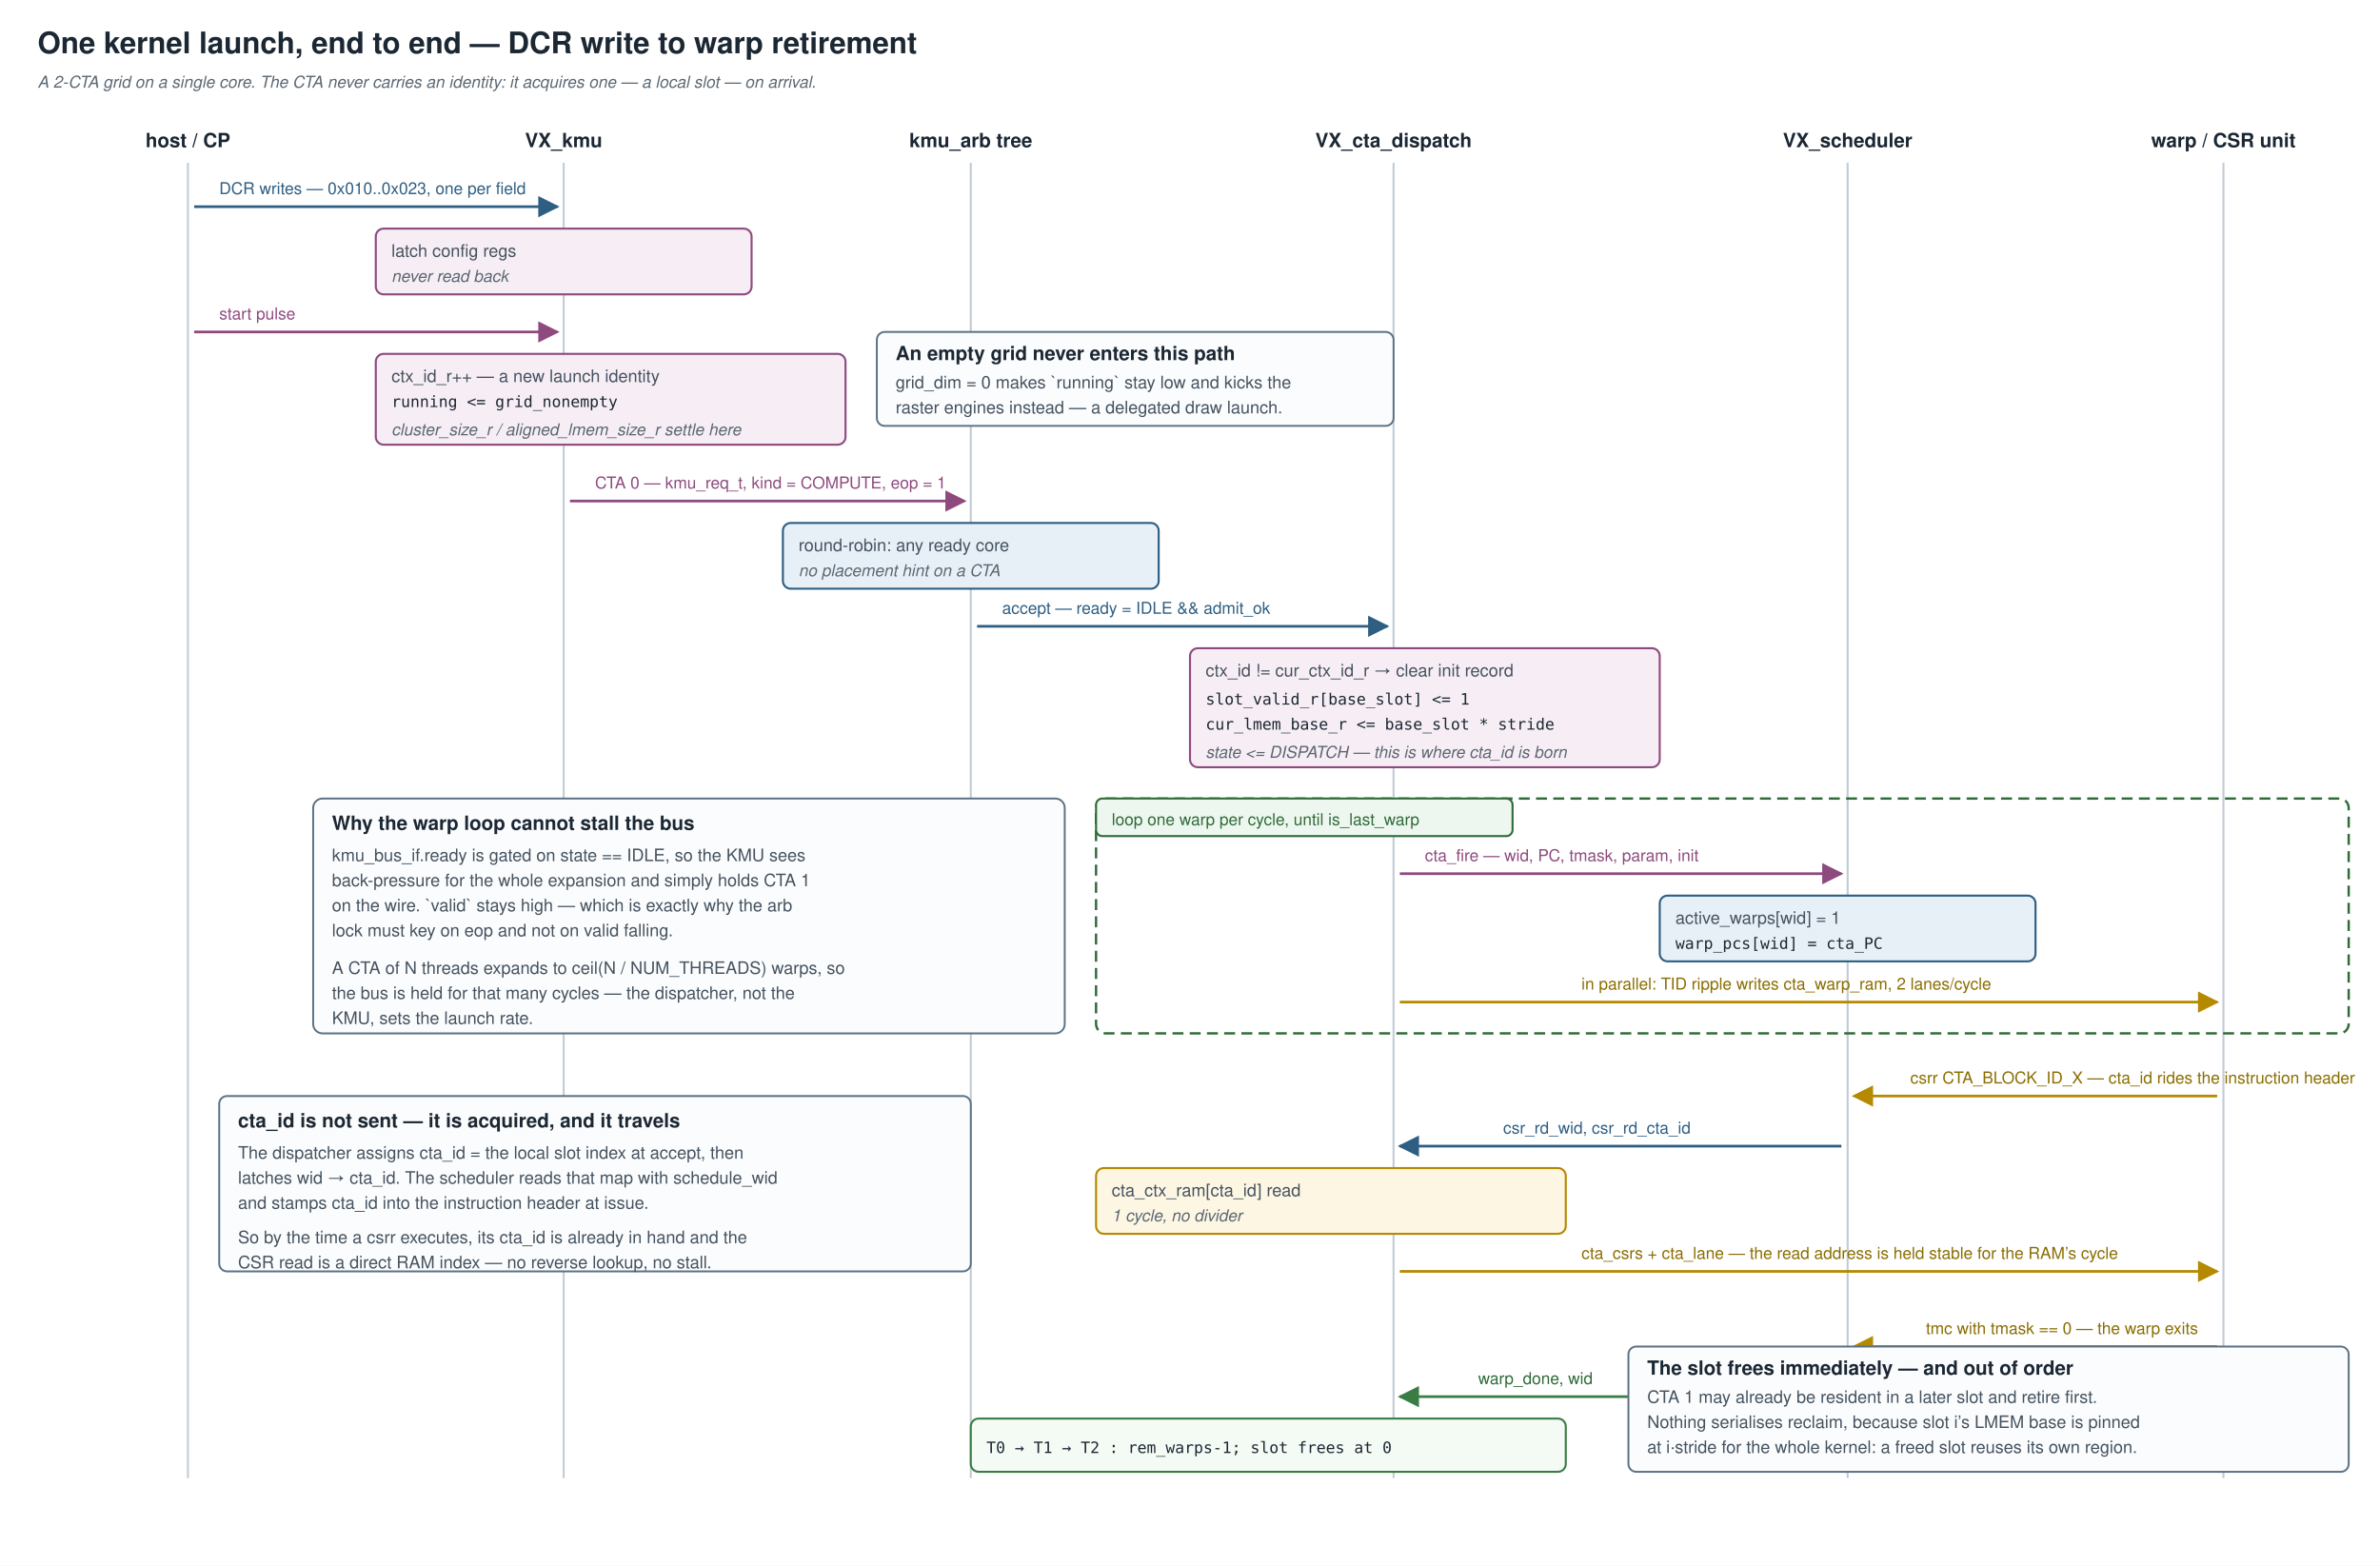
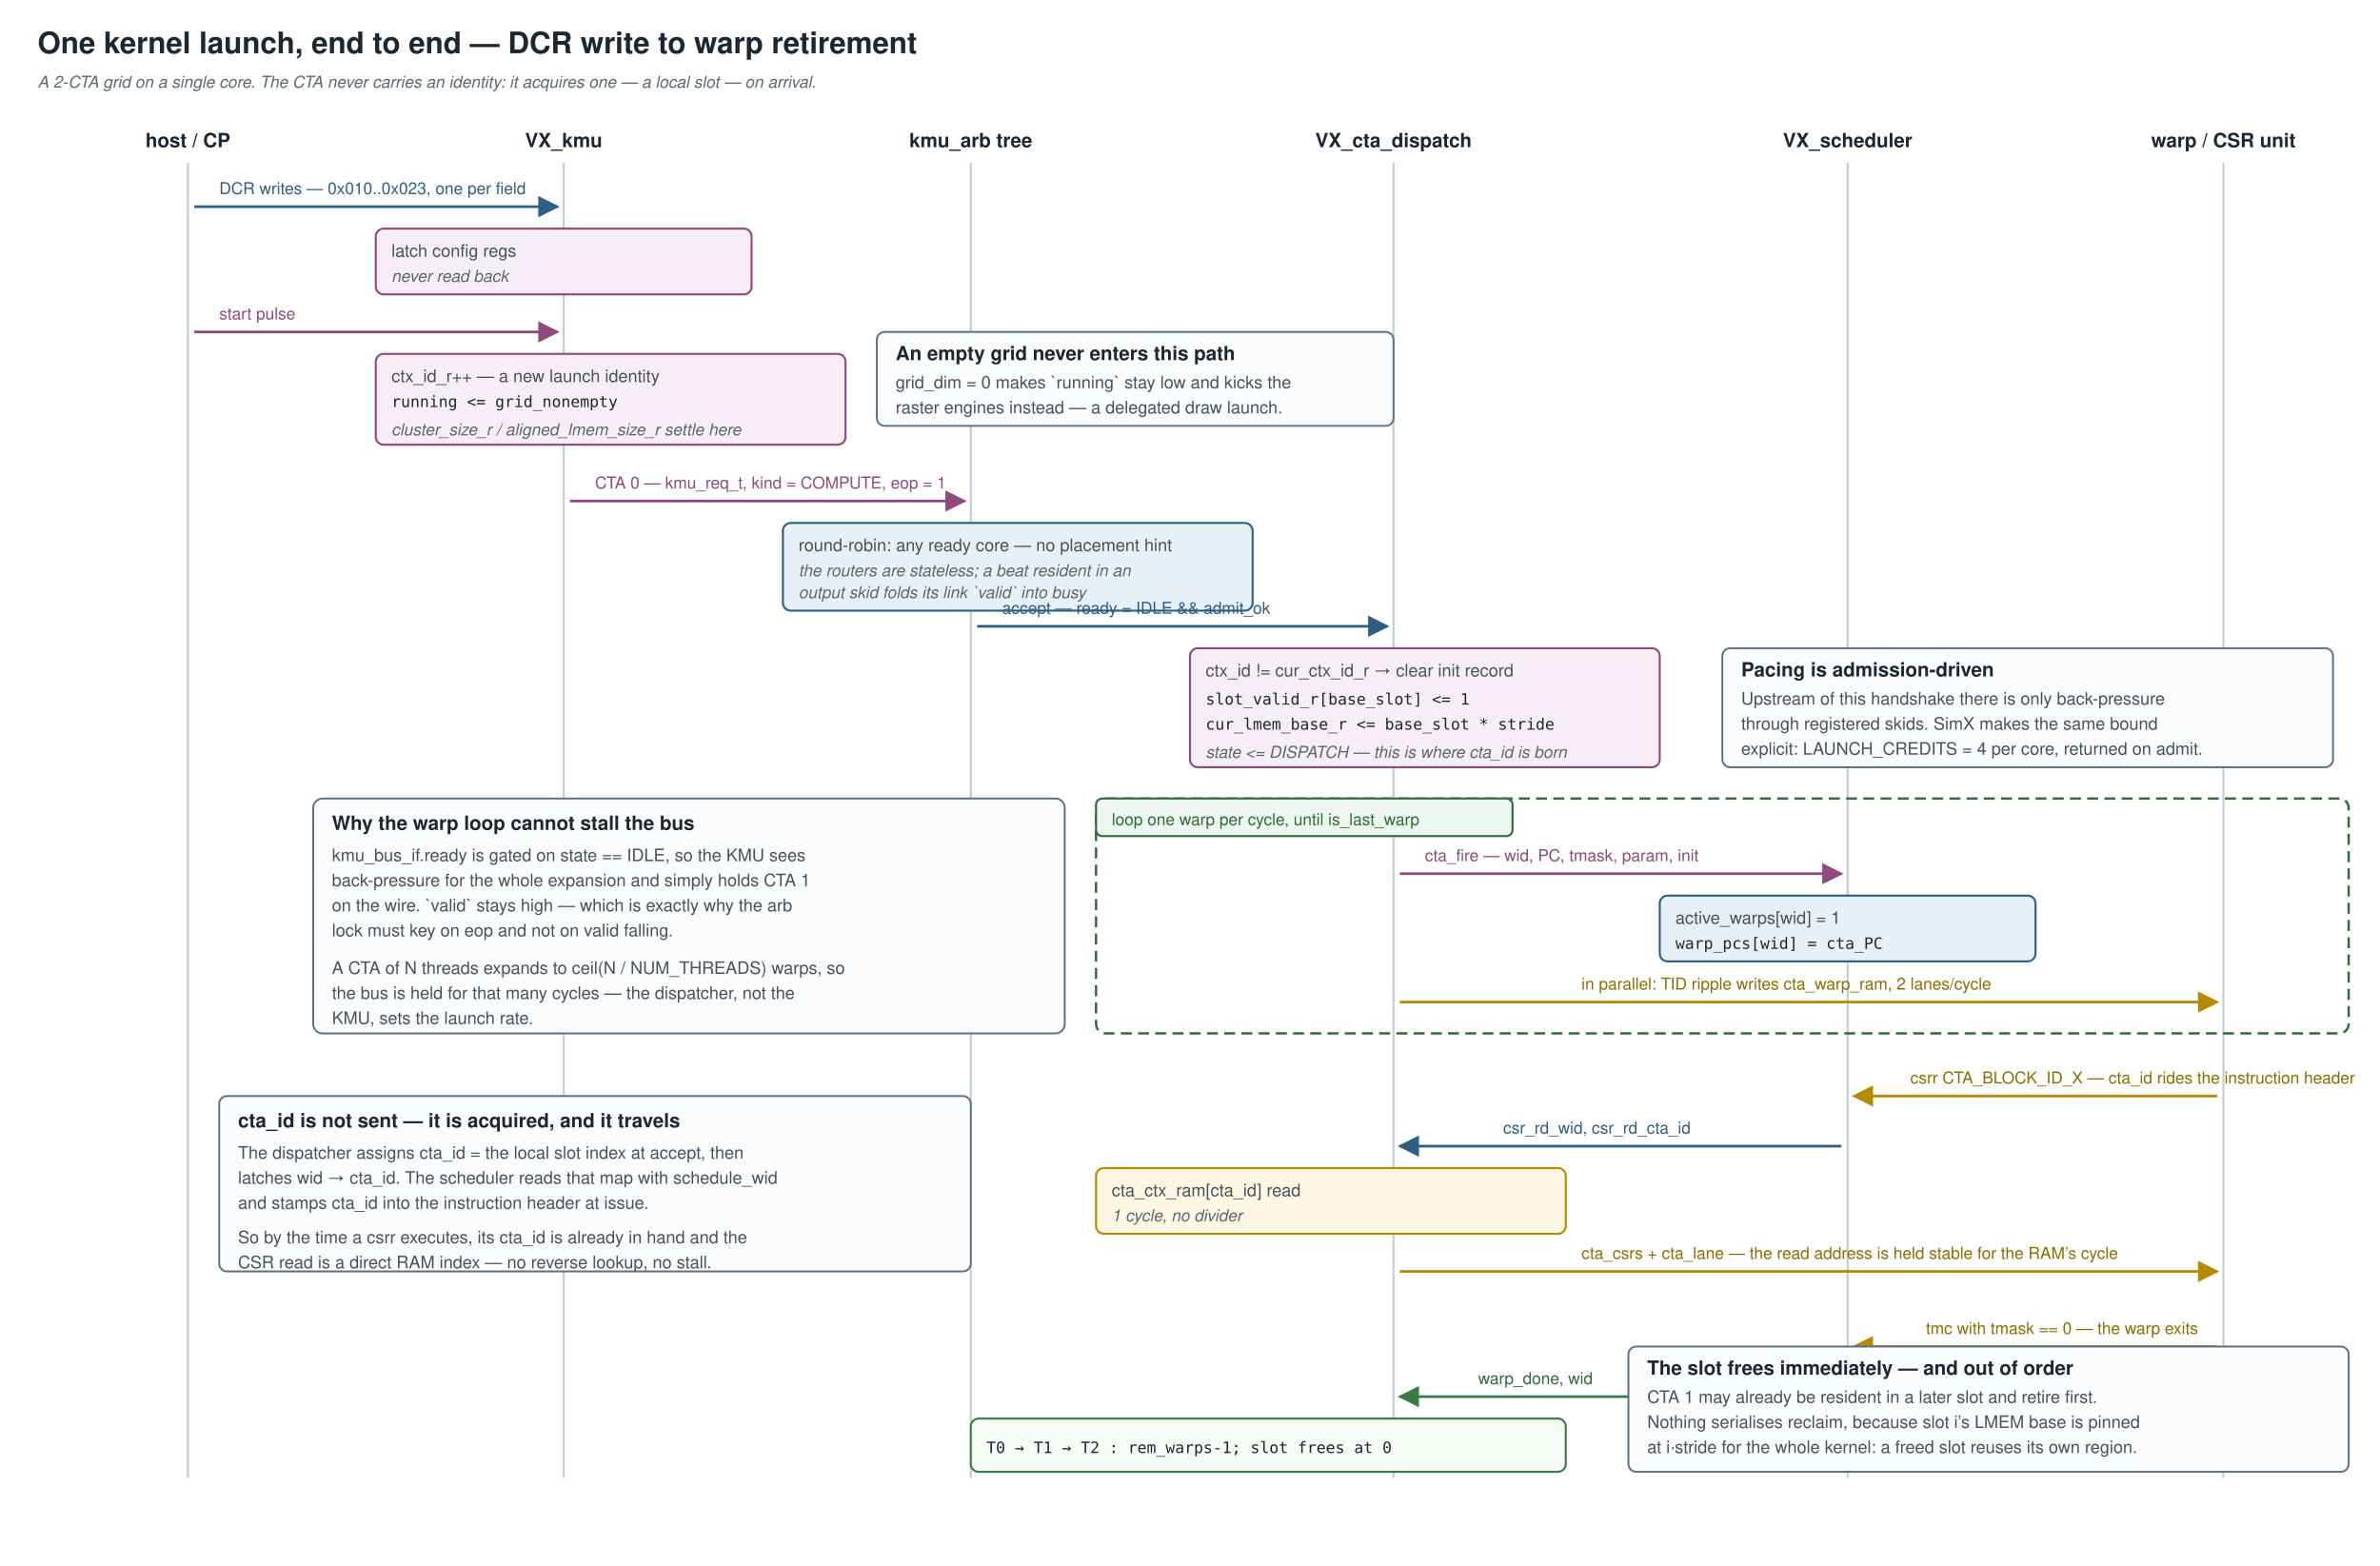
<svg xmlns="http://www.w3.org/2000/svg" viewBox="0 0 1520 1000" font-family="Helvetica, Arial, sans-serif">
  <defs>
    <marker id="cl_a" viewBox="0 0 10 10" refX="9" refY="5" markerWidth="8" markerHeight="8" orient="auto-start-reverse">
      <path d="M0,0 L10,5 L0,10 z" fill="#2e5e82" />
    </marker>
    <marker id="cl_p" viewBox="0 0 10 10" refX="9" refY="5" markerWidth="8" markerHeight="8" orient="auto-start-reverse">
      <path d="M0,0 L10,5 L0,10 z" fill="#8e4a7e" />
    </marker>
    <marker id="cl_g" viewBox="0 0 10 10" refX="9" refY="5" markerWidth="8" markerHeight="8" orient="auto-start-reverse">
      <path d="M0,0 L10,5 L0,10 z" fill="#3a7d44" />
    </marker>
    <marker id="cl_y" viewBox="0 0 10 10" refX="9" refY="5" markerWidth="8" markerHeight="8" orient="auto-start-reverse">
      <path d="M0,0 L10,5 L0,10 z" fill="#b58900" />
    </marker>
  </defs>
  <style>
    .lane { stroke:#c2ccd6; stroke-width:1.3; }
    .t    { fill:#1b2733; font-size:19px; font-weight:bold; }
    .th   { fill:#1b2733; font-size:12.5px; font-weight:bold; }
    .ts   { fill:#44525f; font-size:11px; }
    .tt   { fill:#5a6772; font-size:10.5px; font-style:italic; }
    .cm   { font-family:"DejaVu Sans Mono", monospace; font-size:10px; fill:#1b2733; }
    .act  { fill:#e8f0f7; stroke:#2e5e82; stroke-width:1.3; }
    .actp { fill:#f7eef5; stroke:#8e4a7e; stroke-width:1.3; }
    .actg { fill:#f4faf4; stroke:#3a7d44; stroke-width:1.3; }
    .mem  { fill:#fdf6e3; stroke:#b58900; stroke-width:1.3; }
    .note { fill:#fbfcfd; stroke:#5a7184; stroke-width:1.2; }
    .loop { fill:none; stroke:#2f6b39; stroke-width:1.5; stroke-dasharray:7 4; }
    .loopl{ fill:#eef7ef; stroke:#2f6b39; stroke-width:1.3; }
    .m    { stroke:#2e5e82; stroke-width:1.7; fill:none; marker-end:url(#cl_a); }
    .mp   { stroke:#8e4a7e; stroke-width:1.7; fill:none; marker-end:url(#cl_p); }
    .mg   { stroke:#3a7d44; stroke-width:1.7; fill:none; marker-end:url(#cl_g); }
    .my   { stroke:#b58900; stroke-width:1.7; fill:none; marker-end:url(#cl_y); }
    .lb   { fill:#2e5e82; font-size:10.5px; }
    .lbp  { fill:#8e4a7e; font-size:10.5px; }
    .lbg  { fill:#2f6b39; font-size:10.5px; }
    .lby  { fill:#8a6d00; font-size:10.5px; }
  </style>
  <rect x="0" y="0" width="1520" height="1000" fill="#ffffff" />
  <text x="24" y="34" class="t">One kernel launch, end to end — DCR write to warp retirement</text>
  <text x="24" y="56" class="tt">A 2-CTA grid on a single core. The CTA never carries an identity: it acquires one — a local slot — on arrival.</text>
  <text x="120" y="94" class="th" text-anchor="middle" fill="#5a7184">host / CP</text>
  <text x="360" y="94" class="th" text-anchor="middle" fill="#8e4a7e">VX_kmu</text>
  <text x="620" y="94" class="th" text-anchor="middle" fill="#2e5e82">kmu_arb tree</text>
  <text x="890" y="94" class="th" text-anchor="middle" fill="#8e4a7e">VX_cta_dispatch</text>
  <text x="1180" y="94" class="th" text-anchor="middle" fill="#2e5e82">VX_scheduler</text>
  <text x="1420" y="94" class="th" text-anchor="middle" fill="#8a6d00">warp / CSR unit</text>
  <line x1="120" y1="104" x2="120" y2="944" class="lane" />
  <line x1="360" y1="104" x2="360" y2="944" class="lane" />
  <line x1="620" y1="104" x2="620" y2="944" class="lane" />
  <line x1="890" y1="104" x2="890" y2="944" class="lane" />
  <line x1="1180" y1="104" x2="1180" y2="944" class="lane" />
  <line x1="1420" y1="104" x2="1420" y2="944" class="lane" />
  <path d="M 124 132 L 356 132" class="m" />
  <text x="140" y="124" class="lb">DCR writes — 0x010..0x023, one per field</text>
  <rect x="240" y="146" width="240" height="42" rx="5" class="actp" />
  <text x="250" y="164" class="ts">latch config regs</text>
  <text x="250" y="180" class="tt">never read back</text>
  <path d="M 124 212 L 356 212" class="mp" />
  <text x="140" y="204" class="lbp">start pulse</text>
  <rect x="240" y="226" width="300" height="58" rx="5" class="actp" />
  <text x="250" y="244" class="ts">ctx_id_r++  — a new launch identity</text>
  <text x="250" y="260" class="cm">running &lt;= grid_nonempty</text>
  <text x="250" y="278" class="tt">cluster_size_r / aligned_lmem_size_r settle here</text>
  <rect x="560" y="212" width="330" height="60" rx="5" class="note" />
  <text x="572" y="230" class="th">An empty grid never enters this path</text>
  <text x="572" y="248" class="ts">grid_dim = 0 makes `running` stay low and kicks the</text>
  <text x="572" y="264" class="ts">raster engines instead — a delegated draw launch.</text>
  <path d="M 364 320 L 616 320" class="mp" />
  <text x="380" y="312" class="lbp">CTA 0 — kmu_req_t, kind = COMPUTE, eop = 1</text>
-   <rect x="500" y="334" width="240" height="42" rx="5" class="act" />
-   <text x="510" y="352" class="ts">round-robin: any ready core</text>
-   <text x="510" y="368" class="tt">no placement hint on a CTA</text>
+   <rect x="500" y="334" width="300" height="56" rx="5" class="act" />
+   <text x="510" y="352" class="ts">round-robin: any ready core — no placement hint</text>
+   <text x="510" y="368" class="tt">the routers are stateless; a beat resident in an</text>
+   <text x="510" y="382" class="tt">output skid folds its link `valid` into busy</text>
  <path d="M 624 400 L 886 400" class="m" />
  <text x="640" y="392" class="lb">accept — ready = IDLE &amp;&amp; admit_ok</text>
  <rect x="760" y="414" width="300" height="76" rx="5" class="actp" />
  <text x="770" y="432" class="ts">ctx_id != cur_ctx_id_r → clear init record</text>
  <text x="770" y="450" class="cm">slot_valid_r[base_slot] &lt;= 1</text>
  <text x="770" y="466" class="cm">cur_lmem_base_r &lt;= base_slot * stride</text>
  <text x="770" y="484" class="tt">state &lt;= DISPATCH — this is where cta_id is born</text>
+   <rect x="1100" y="414" width="390" height="76" rx="5" class="note" />
+   <text x="1112" y="432" class="th">Pacing is admission-driven</text>
+   <text x="1112" y="450" class="ts">Upstream of this handshake there is only back-pressure</text>
+   <text x="1112" y="466" class="ts">through registered skids. SimX makes the same bound</text>
+   <text x="1112" y="482" class="ts">explicit: LAUNCH_CREDITS = 4 per core, returned on admit.</text>
  <rect x="700" y="510" width="800" height="150" rx="6" class="loop" />
  <rect x="700" y="510" width="266" height="24" rx="4" class="loopl" />
  <text x="710" y="527" class="lbg">loop  one warp per cycle, until is_last_warp</text>
  <path d="M 894 558 L 1176 558" class="mp" />
  <text x="910" y="550" class="lbp">cta_fire — wid, PC, tmask, param, init</text>
  <rect x="1060" y="572" width="240" height="42" rx="5" class="act" />
  <text x="1070" y="590" class="ts">active_warps[wid] = 1</text>
  <text x="1070" y="606" class="cm">warp_pcs[wid] = cta_PC</text>
  <path d="M 894 640 L 1416 640" class="my" />
  <text x="1010" y="632" class="lby">in parallel: TID ripple writes cta_warp_ram, 2 lanes/cycle</text>
  <rect x="200" y="510" width="480" height="150" rx="6" class="note" />
  <text x="212" y="530" class="th">Why the warp loop cannot stall the bus</text>
  <text x="212" y="550" class="ts">kmu_bus_if.ready is gated on state == IDLE, so the KMU sees</text>
  <text x="212" y="566" class="ts">back-pressure for the whole expansion and simply holds CTA 1</text>
  <text x="212" y="582" class="ts">on the wire. `valid` stays high — which is exactly why the arb</text>
  <text x="212" y="598" class="ts">lock must key on eop and not on valid falling.</text>
  <text x="212" y="622" class="ts">A CTA of N threads expands to ceil(N / NUM_THREADS) warps, so</text>
  <text x="212" y="638" class="ts">the bus is held for that many cycles — the dispatcher, not the</text>
  <text x="212" y="654" class="ts">KMU, sets the launch rate.</text>
  <path d="M 1416 700 L 1184 700" class="my" />
  <text x="1220" y="692" class="lby">csrr CTA_BLOCK_ID_X — cta_id rides the instruction header</text>
  <path d="M 1176 732 L 894 732" class="m" />
  <text x="960" y="724" class="lb">csr_rd_wid, csr_rd_cta_id</text>
  <rect x="700" y="746" width="300" height="42" rx="5" class="mem" />
  <text x="710" y="764" class="ts">cta_ctx_ram[cta_id] read</text>
  <text x="710" y="780" class="tt">1 cycle, no divider</text>
  <path d="M 894 812 L 1416 812" class="my" />
  <text x="1010" y="804" class="lby">cta_csrs + cta_lane — the read address is held stable for the RAM’s cycle</text>
  <rect x="1040" y="700" width="0" height="0" fill="none" />
  <path d="M 1416 860 L 1184 860" class="my" />
  <text x="1230" y="852" class="lby">tmc with tmask == 0 — the warp exits</text>
  <path d="M 1176 892 L 894 892" class="mg" />
  <text x="944" y="884" class="lbg">warp_done, wid</text>
  <rect x="620" y="906" width="380" height="34" rx="5" class="actg" />
  <text x="630" y="928" class="cm">T0 → T1 → T2 : rem_warps-1; slot frees at 0</text>
  <rect x="1040" y="860" width="460" height="80" rx="5" class="note" />
  <text x="1052" y="878" class="th">The slot frees immediately — and out of order</text>
  <text x="1052" y="896" class="ts">CTA 1 may already be resident in a later slot and retire first.</text>
  <text x="1052" y="912" class="ts">Nothing serialises reclaim, because slot i’s LMEM base is pinned</text>
  <text x="1052" y="928" class="ts">at i·stride for the whole kernel: a freed slot reuses its own region.</text>
  <rect x="140" y="700" width="480" height="112" rx="5" class="note" />
  <text x="152" y="720" class="th">cta_id is not sent — it is acquired, and it travels</text>
  <text x="152" y="740" class="ts">The dispatcher assigns cta_id = the local slot index at accept, then</text>
  <text x="152" y="756" class="ts">latches wid → cta_id. The scheduler reads that map with schedule_wid</text>
  <text x="152" y="772" class="ts">and stamps cta_id into the instruction header at issue.</text>
  <text x="152" y="794" class="ts">So by the time a csrr executes, its cta_id is already in hand and the</text>
  <text x="152" y="810" class="ts">CSR read is a direct RAM index — no reverse lookup, no stall.</text>
</svg>
